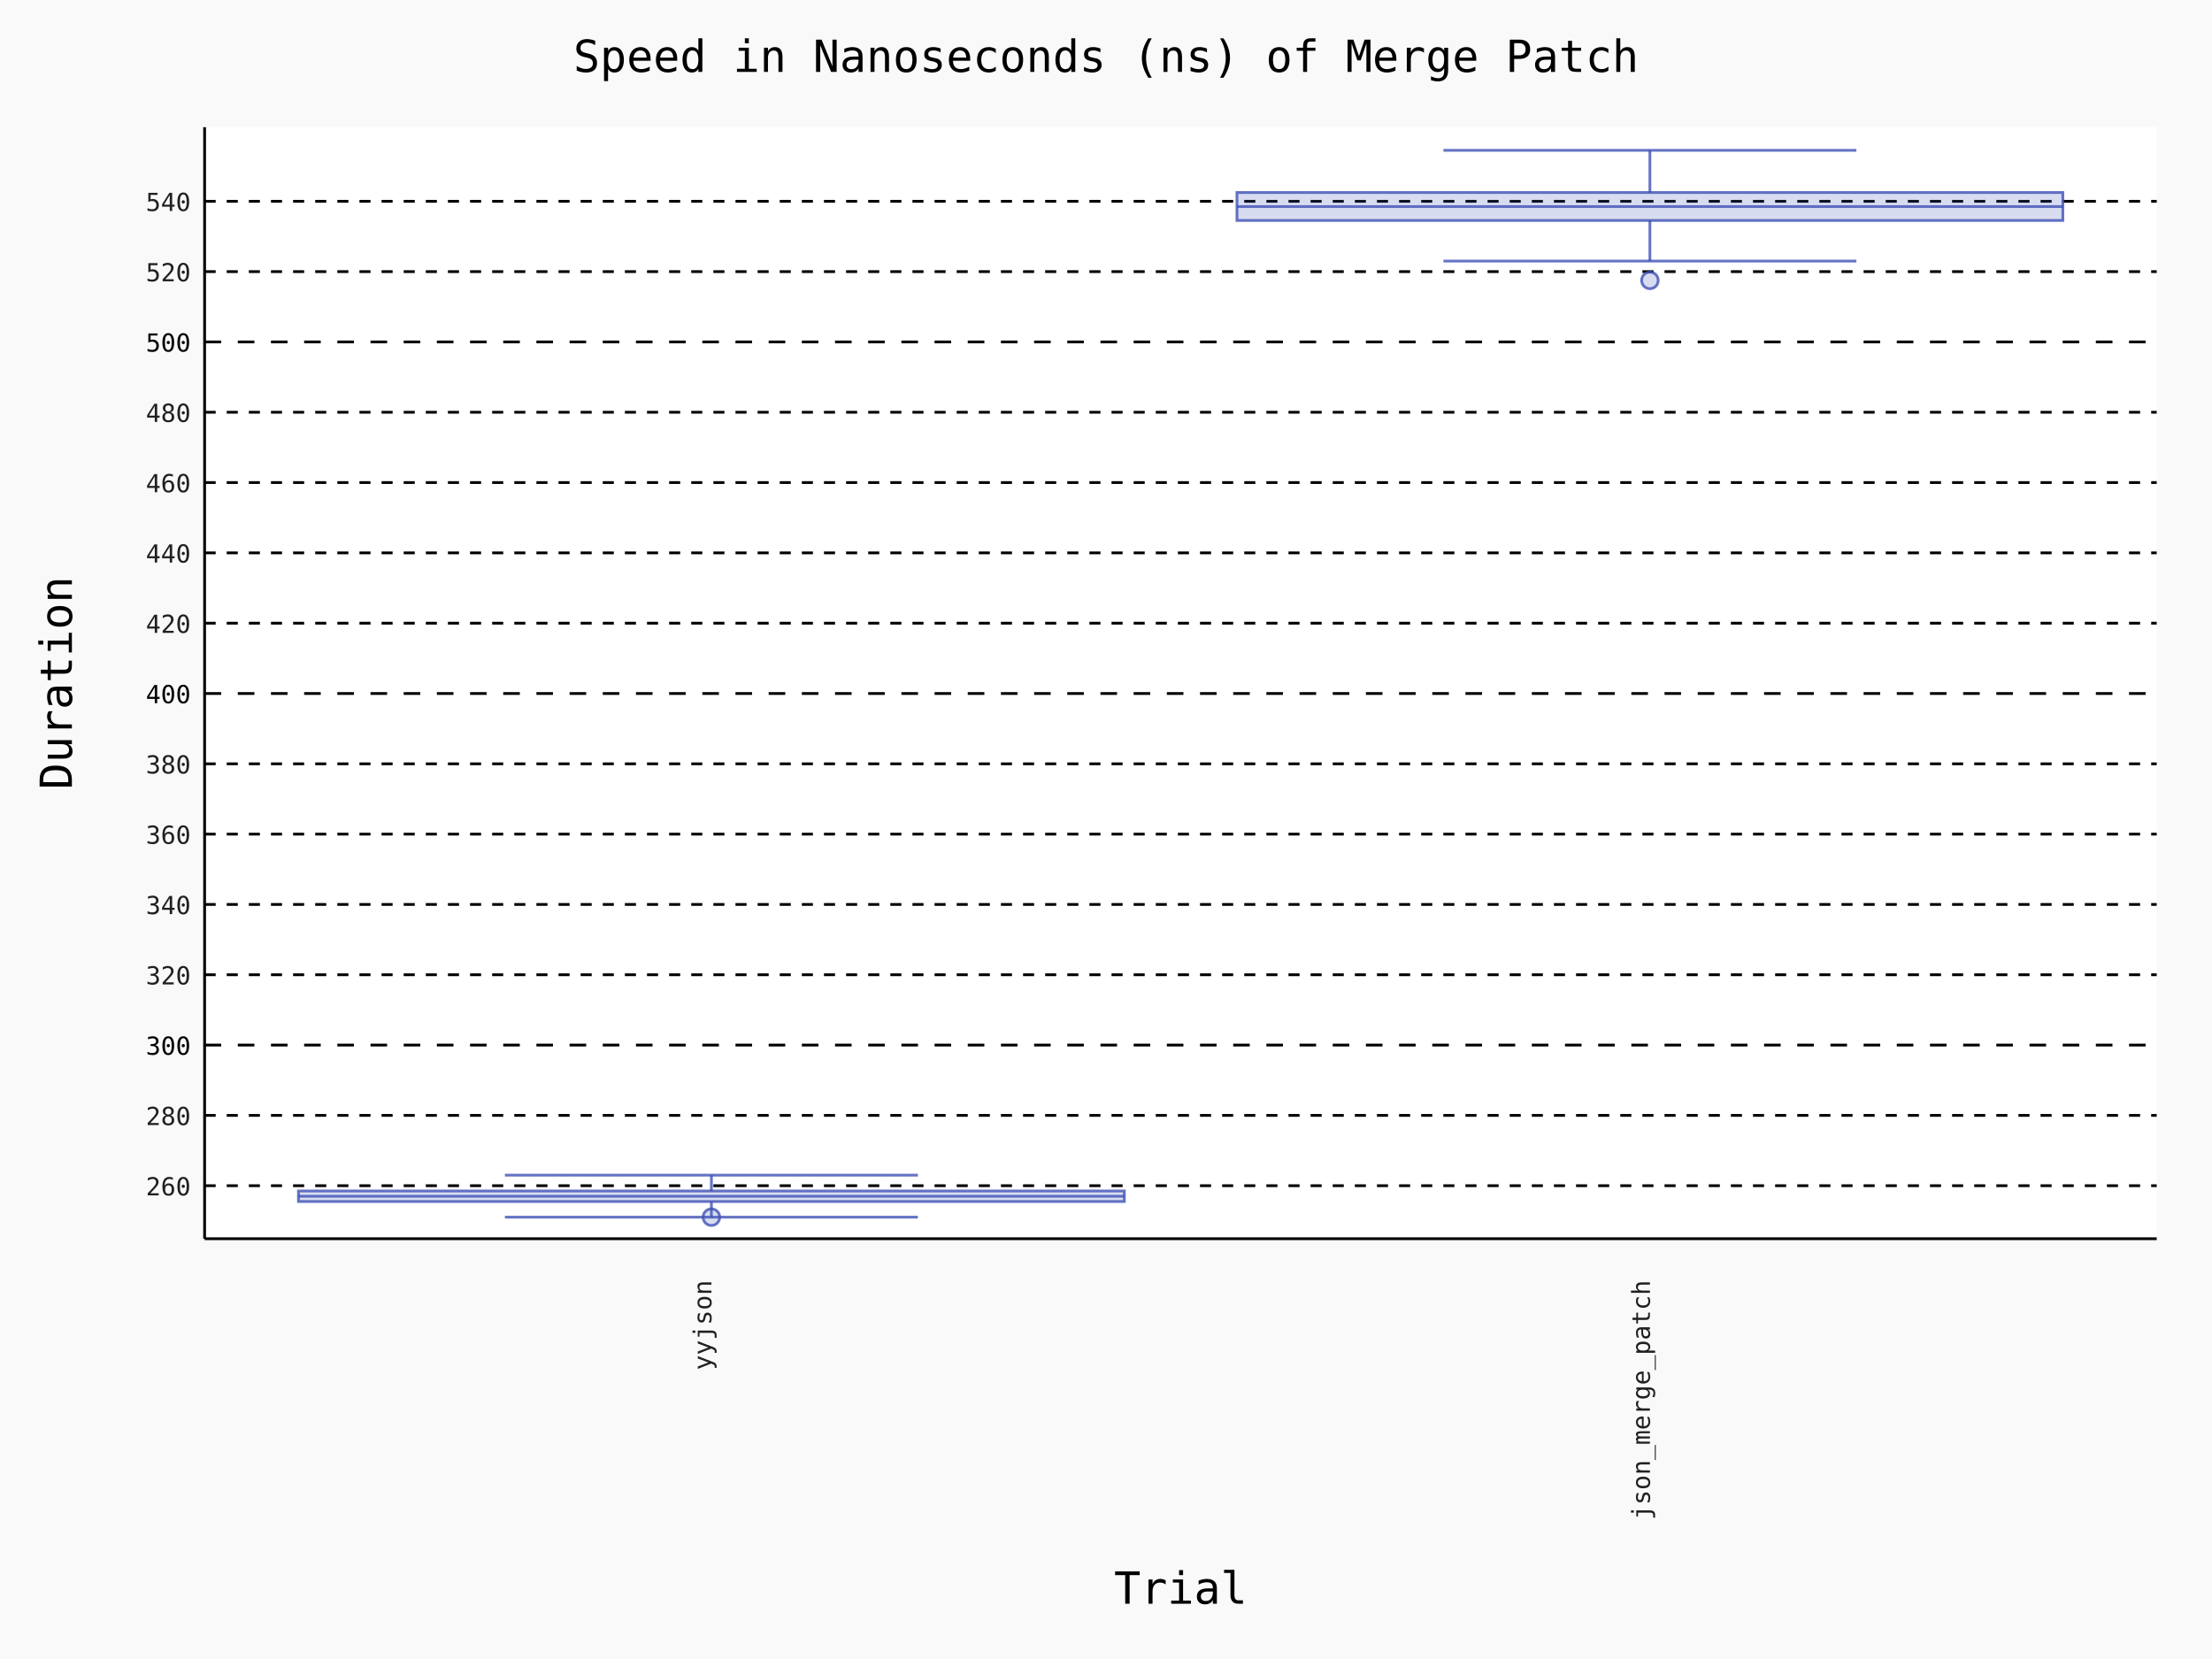
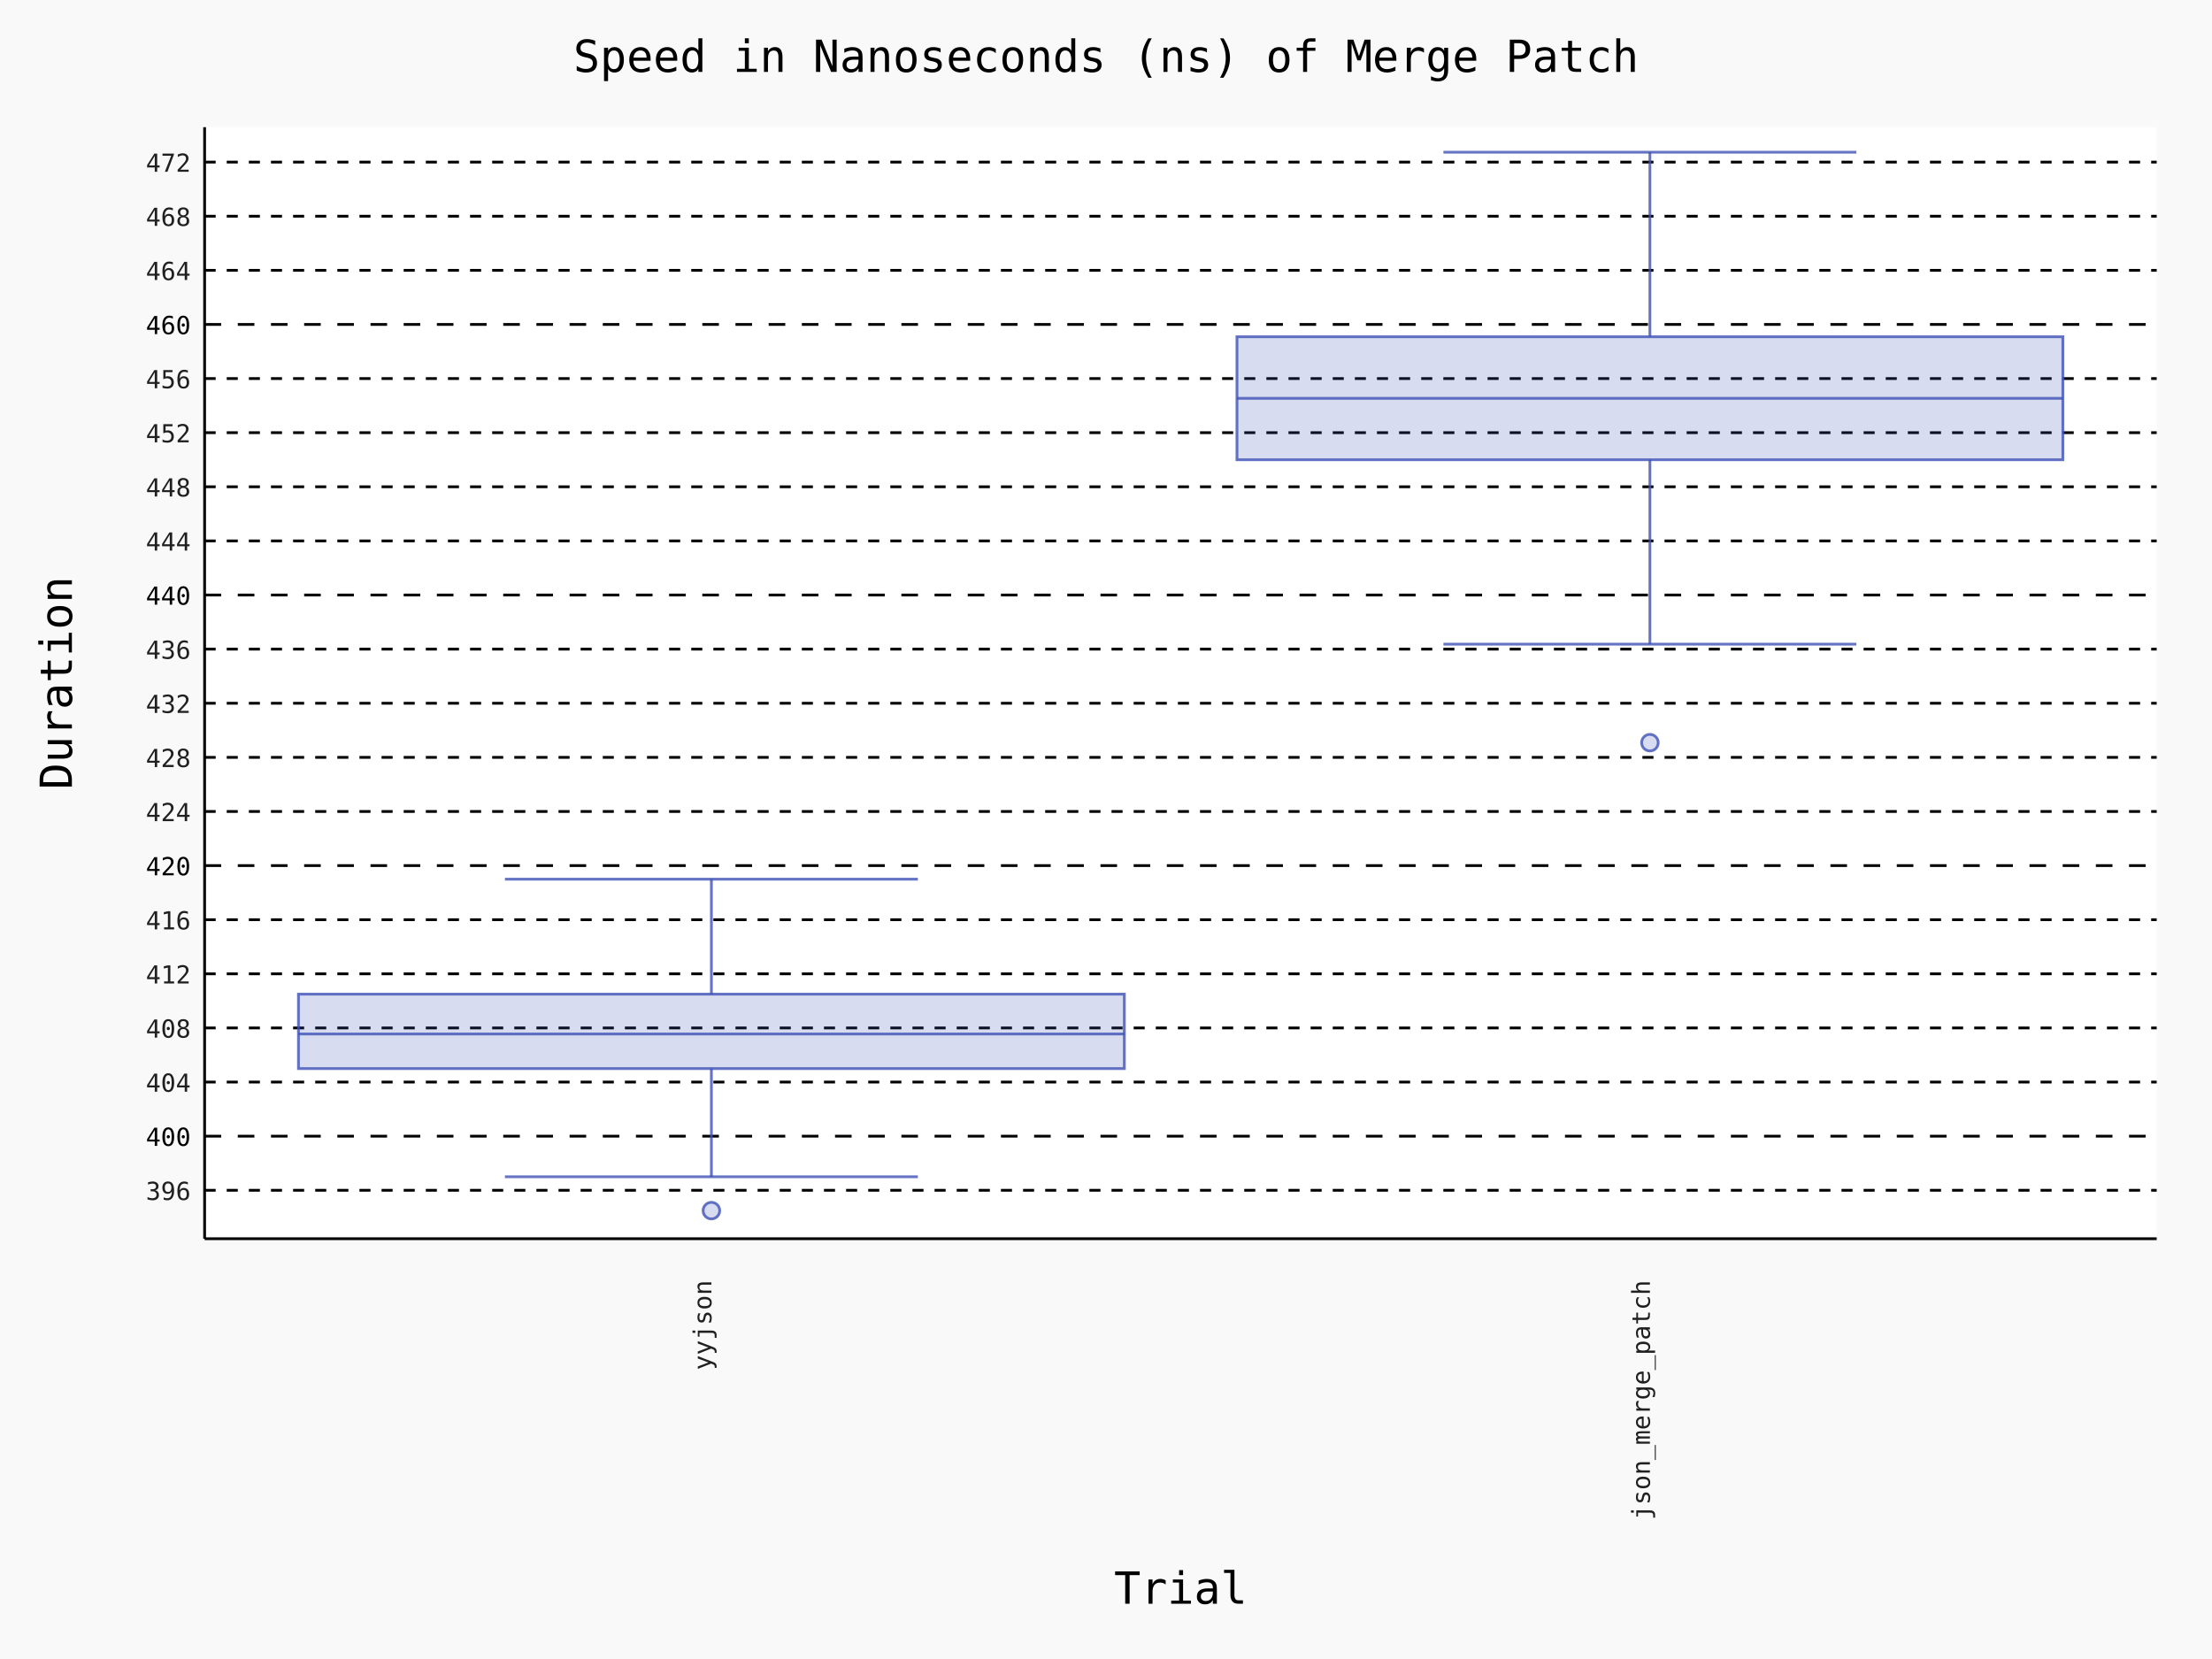
- <svg xmlns="http://www.w3.org/2000/svg" id="chart-bd28d817-124b-4af9-9bc3-6675206c16df" class="pygal-chart" viewBox="0 0 800 600">
+ <svg xmlns="http://www.w3.org/2000/svg" id="chart-7e6b71e2-dc42-4479-a045-0e84042b9ad6" class="pygal-chart" viewBox="0 0 800 600">
  <defs>
-     <style type="text/css">#chart-bd28d817-124b-4af9-9bc3-6675206c16df{-webkit-user-select:none;-webkit-font-smoothing:antialiased;font-family:Consolas,"Deja Vu Sans Mono","Bitstream Vera Sans Mono","Courier New",monospace}#chart-bd28d817-124b-4af9-9bc3-6675206c16df .title{font-family:Consolas,"Deja Vu Sans Mono","Bitstream Vera Sans Mono","Courier New",monospace;font-size:16px}#chart-bd28d817-124b-4af9-9bc3-6675206c16df .legends .legend text{font-family:Consolas,"Deja Vu Sans Mono","Bitstream Vera Sans Mono","Courier New",monospace;font-size:14px}#chart-bd28d817-124b-4af9-9bc3-6675206c16df .axis text{font-family:Consolas,"Deja Vu Sans Mono","Bitstream Vera Sans Mono","Courier New",monospace;font-size:10px}#chart-bd28d817-124b-4af9-9bc3-6675206c16df .axis text.major{font-family:Consolas,"Deja Vu Sans Mono","Bitstream Vera Sans Mono","Courier New",monospace;font-size:10px}#chart-bd28d817-124b-4af9-9bc3-6675206c16df .text-overlay text.value{font-family:Consolas,"Deja Vu Sans Mono","Bitstream Vera Sans Mono","Courier New",monospace;font-size:16px}#chart-bd28d817-124b-4af9-9bc3-6675206c16df .text-overlay text.label{font-family:Consolas,"Deja Vu Sans Mono","Bitstream Vera Sans Mono","Courier New",monospace;font-size:10px}#chart-bd28d817-124b-4af9-9bc3-6675206c16df .tooltip{font-family:Consolas,"Deja Vu Sans Mono","Bitstream Vera Sans Mono","Courier New",monospace;font-size:14px}#chart-bd28d817-124b-4af9-9bc3-6675206c16df text.no_data{font-family:Consolas,"Deja Vu Sans Mono","Bitstream Vera Sans Mono","Courier New",monospace;font-size:64px}
- #chart-bd28d817-124b-4af9-9bc3-6675206c16df{background-color:rgba(249,249,249,1)}#chart-bd28d817-124b-4af9-9bc3-6675206c16df path,#chart-bd28d817-124b-4af9-9bc3-6675206c16df line,#chart-bd28d817-124b-4af9-9bc3-6675206c16df rect,#chart-bd28d817-124b-4af9-9bc3-6675206c16df circle{-webkit-transition:150ms;-moz-transition:150ms;transition:150ms}#chart-bd28d817-124b-4af9-9bc3-6675206c16df .graph &gt; .background{fill:rgba(249,249,249,1)}#chart-bd28d817-124b-4af9-9bc3-6675206c16df .plot &gt; .background{fill:rgba(255,255,255,1)}#chart-bd28d817-124b-4af9-9bc3-6675206c16df .graph{fill:rgba(0,0,0,.87)}#chart-bd28d817-124b-4af9-9bc3-6675206c16df text.no_data{fill:rgba(0,0,0,1)}#chart-bd28d817-124b-4af9-9bc3-6675206c16df .title{fill:rgba(0,0,0,1)}#chart-bd28d817-124b-4af9-9bc3-6675206c16df .legends .legend text{fill:rgba(0,0,0,.87)}#chart-bd28d817-124b-4af9-9bc3-6675206c16df .legends .legend:hover text{fill:rgba(0,0,0,1)}#chart-bd28d817-124b-4af9-9bc3-6675206c16df .axis .line{stroke:rgba(0,0,0,1)}#chart-bd28d817-124b-4af9-9bc3-6675206c16df .axis .guide.line{stroke:rgba(0,0,0,.54)}#chart-bd28d817-124b-4af9-9bc3-6675206c16df .axis .major.line{stroke:rgba(0,0,0,.87)}#chart-bd28d817-124b-4af9-9bc3-6675206c16df .axis text.major{fill:rgba(0,0,0,1)}#chart-bd28d817-124b-4af9-9bc3-6675206c16df .axis.y .guides:hover .guide.line,#chart-bd28d817-124b-4af9-9bc3-6675206c16df .line-graph .axis.x .guides:hover .guide.line,#chart-bd28d817-124b-4af9-9bc3-6675206c16df .stackedline-graph .axis.x .guides:hover .guide.line,#chart-bd28d817-124b-4af9-9bc3-6675206c16df .xy-graph .axis.x .guides:hover .guide.line{stroke:rgba(0,0,0,1)}#chart-bd28d817-124b-4af9-9bc3-6675206c16df .axis .guides:hover text{fill:rgba(0,0,0,1)}#chart-bd28d817-124b-4af9-9bc3-6675206c16df .reactive{fill-opacity:.7;stroke-opacity:.8;stroke-width:1}#chart-bd28d817-124b-4af9-9bc3-6675206c16df .ci{stroke:rgba(0,0,0,.87)}#chart-bd28d817-124b-4af9-9bc3-6675206c16df .reactive.active,#chart-bd28d817-124b-4af9-9bc3-6675206c16df .active .reactive{fill-opacity:.8;stroke-opacity:.9;stroke-width:4}#chart-bd28d817-124b-4af9-9bc3-6675206c16df .ci .reactive.active{stroke-width:1.5}#chart-bd28d817-124b-4af9-9bc3-6675206c16df .series text{fill:rgba(0,0,0,1)}#chart-bd28d817-124b-4af9-9bc3-6675206c16df .tooltip rect{fill:rgba(255,255,255,1);stroke:rgba(0,0,0,1);-webkit-transition:opacity 150ms;-moz-transition:opacity 150ms;transition:opacity 150ms}#chart-bd28d817-124b-4af9-9bc3-6675206c16df .tooltip .label{fill:rgba(0,0,0,.87)}#chart-bd28d817-124b-4af9-9bc3-6675206c16df .tooltip .label{fill:rgba(0,0,0,.87)}#chart-bd28d817-124b-4af9-9bc3-6675206c16df .tooltip .legend{font-size:.8em;fill:rgba(0,0,0,.54)}#chart-bd28d817-124b-4af9-9bc3-6675206c16df .tooltip .x_label{font-size:.6em;fill:rgba(0,0,0,1)}#chart-bd28d817-124b-4af9-9bc3-6675206c16df .tooltip .xlink{font-size:.5em;text-decoration:underline}#chart-bd28d817-124b-4af9-9bc3-6675206c16df .tooltip .value{font-size:1.5em}#chart-bd28d817-124b-4af9-9bc3-6675206c16df .bound{font-size:.5em}#chart-bd28d817-124b-4af9-9bc3-6675206c16df .max-value{font-size:.75em;fill:rgba(0,0,0,.54)}#chart-bd28d817-124b-4af9-9bc3-6675206c16df .map-element{fill:rgba(255,255,255,1);stroke:rgba(0,0,0,.54) !important}#chart-bd28d817-124b-4af9-9bc3-6675206c16df .map-element .reactive{fill-opacity:inherit;stroke-opacity:inherit}#chart-bd28d817-124b-4af9-9bc3-6675206c16df .color-0,#chart-bd28d817-124b-4af9-9bc3-6675206c16df .color-0 a:visited{stroke:#3F51B5;fill:#3F51B5}#chart-bd28d817-124b-4af9-9bc3-6675206c16df .color-1,#chart-bd28d817-124b-4af9-9bc3-6675206c16df .color-1 a:visited{stroke:#3F51B5;fill:#3F51B5}#chart-bd28d817-124b-4af9-9bc3-6675206c16df .text-overlay .color-0 text{fill:black}#chart-bd28d817-124b-4af9-9bc3-6675206c16df .text-overlay .color-1 text{fill:black}
- #chart-bd28d817-124b-4af9-9bc3-6675206c16df text.no_data{text-anchor:middle}#chart-bd28d817-124b-4af9-9bc3-6675206c16df .guide.line{fill:none}#chart-bd28d817-124b-4af9-9bc3-6675206c16df .centered{text-anchor:middle}#chart-bd28d817-124b-4af9-9bc3-6675206c16df .title{text-anchor:middle}#chart-bd28d817-124b-4af9-9bc3-6675206c16df .legends .legend text{fill-opacity:1}#chart-bd28d817-124b-4af9-9bc3-6675206c16df .axis.x text{text-anchor:middle}#chart-bd28d817-124b-4af9-9bc3-6675206c16df .axis.x:not(.web) text[transform]{text-anchor:start}#chart-bd28d817-124b-4af9-9bc3-6675206c16df .axis.x:not(.web) text[transform].backwards{text-anchor:end}#chart-bd28d817-124b-4af9-9bc3-6675206c16df .axis.y text{text-anchor:end}#chart-bd28d817-124b-4af9-9bc3-6675206c16df .axis.y text[transform].backwards{text-anchor:start}#chart-bd28d817-124b-4af9-9bc3-6675206c16df .axis.y2 text{text-anchor:start}#chart-bd28d817-124b-4af9-9bc3-6675206c16df .axis.y2 text[transform].backwards{text-anchor:end}#chart-bd28d817-124b-4af9-9bc3-6675206c16df .axis .guide.line{stroke-dasharray:4,4;stroke:black}#chart-bd28d817-124b-4af9-9bc3-6675206c16df .axis .major.guide.line{stroke-dasharray:6,6;stroke:black}#chart-bd28d817-124b-4af9-9bc3-6675206c16df .horizontal .axis.y .guide.line,#chart-bd28d817-124b-4af9-9bc3-6675206c16df .horizontal .axis.y2 .guide.line,#chart-bd28d817-124b-4af9-9bc3-6675206c16df .vertical .axis.x .guide.line{opacity:0}#chart-bd28d817-124b-4af9-9bc3-6675206c16df .horizontal .axis.always_show .guide.line,#chart-bd28d817-124b-4af9-9bc3-6675206c16df .vertical .axis.always_show .guide.line{opacity:1 !important}#chart-bd28d817-124b-4af9-9bc3-6675206c16df .axis.y .guides:hover .guide.line,#chart-bd28d817-124b-4af9-9bc3-6675206c16df .axis.y2 .guides:hover .guide.line,#chart-bd28d817-124b-4af9-9bc3-6675206c16df .axis.x .guides:hover .guide.line{opacity:1}#chart-bd28d817-124b-4af9-9bc3-6675206c16df .axis .guides:hover text{opacity:1}#chart-bd28d817-124b-4af9-9bc3-6675206c16df .nofill{fill:none}#chart-bd28d817-124b-4af9-9bc3-6675206c16df .subtle-fill{fill-opacity:.2}#chart-bd28d817-124b-4af9-9bc3-6675206c16df .dot{stroke-width:1px;fill-opacity:1;stroke-opacity:1}#chart-bd28d817-124b-4af9-9bc3-6675206c16df .dot.active{stroke-width:5px}#chart-bd28d817-124b-4af9-9bc3-6675206c16df .dot.negative{fill:transparent}#chart-bd28d817-124b-4af9-9bc3-6675206c16df text,#chart-bd28d817-124b-4af9-9bc3-6675206c16df tspan{stroke:none !important}#chart-bd28d817-124b-4af9-9bc3-6675206c16df .series text.active{opacity:1}#chart-bd28d817-124b-4af9-9bc3-6675206c16df .tooltip rect{fill-opacity:.95;stroke-width:.5}#chart-bd28d817-124b-4af9-9bc3-6675206c16df .tooltip text{fill-opacity:1}#chart-bd28d817-124b-4af9-9bc3-6675206c16df .showable{visibility:hidden}#chart-bd28d817-124b-4af9-9bc3-6675206c16df .showable.shown{visibility:visible}#chart-bd28d817-124b-4af9-9bc3-6675206c16df .gauge-background{fill:rgba(229,229,229,1);stroke:none}#chart-bd28d817-124b-4af9-9bc3-6675206c16df .bg-lines{stroke:rgba(249,249,249,1);stroke-width:2px}
+     <style type="text/css">#chart-7e6b71e2-dc42-4479-a045-0e84042b9ad6{-webkit-user-select:none;-webkit-font-smoothing:antialiased;font-family:Consolas,"Deja Vu Sans Mono","Bitstream Vera Sans Mono","Courier New",monospace}#chart-7e6b71e2-dc42-4479-a045-0e84042b9ad6 .title{font-family:Consolas,"Deja Vu Sans Mono","Bitstream Vera Sans Mono","Courier New",monospace;font-size:16px}#chart-7e6b71e2-dc42-4479-a045-0e84042b9ad6 .legends .legend text{font-family:Consolas,"Deja Vu Sans Mono","Bitstream Vera Sans Mono","Courier New",monospace;font-size:14px}#chart-7e6b71e2-dc42-4479-a045-0e84042b9ad6 .axis text{font-family:Consolas,"Deja Vu Sans Mono","Bitstream Vera Sans Mono","Courier New",monospace;font-size:10px}#chart-7e6b71e2-dc42-4479-a045-0e84042b9ad6 .axis text.major{font-family:Consolas,"Deja Vu Sans Mono","Bitstream Vera Sans Mono","Courier New",monospace;font-size:10px}#chart-7e6b71e2-dc42-4479-a045-0e84042b9ad6 .text-overlay text.value{font-family:Consolas,"Deja Vu Sans Mono","Bitstream Vera Sans Mono","Courier New",monospace;font-size:16px}#chart-7e6b71e2-dc42-4479-a045-0e84042b9ad6 .text-overlay text.label{font-family:Consolas,"Deja Vu Sans Mono","Bitstream Vera Sans Mono","Courier New",monospace;font-size:10px}#chart-7e6b71e2-dc42-4479-a045-0e84042b9ad6 .tooltip{font-family:Consolas,"Deja Vu Sans Mono","Bitstream Vera Sans Mono","Courier New",monospace;font-size:14px}#chart-7e6b71e2-dc42-4479-a045-0e84042b9ad6 text.no_data{font-family:Consolas,"Deja Vu Sans Mono","Bitstream Vera Sans Mono","Courier New",monospace;font-size:64px}
+ #chart-7e6b71e2-dc42-4479-a045-0e84042b9ad6{background-color:rgba(249,249,249,1)}#chart-7e6b71e2-dc42-4479-a045-0e84042b9ad6 path,#chart-7e6b71e2-dc42-4479-a045-0e84042b9ad6 line,#chart-7e6b71e2-dc42-4479-a045-0e84042b9ad6 rect,#chart-7e6b71e2-dc42-4479-a045-0e84042b9ad6 circle{-webkit-transition:150ms;-moz-transition:150ms;transition:150ms}#chart-7e6b71e2-dc42-4479-a045-0e84042b9ad6 .graph &gt; .background{fill:rgba(249,249,249,1)}#chart-7e6b71e2-dc42-4479-a045-0e84042b9ad6 .plot &gt; .background{fill:rgba(255,255,255,1)}#chart-7e6b71e2-dc42-4479-a045-0e84042b9ad6 .graph{fill:rgba(0,0,0,.87)}#chart-7e6b71e2-dc42-4479-a045-0e84042b9ad6 text.no_data{fill:rgba(0,0,0,1)}#chart-7e6b71e2-dc42-4479-a045-0e84042b9ad6 .title{fill:rgba(0,0,0,1)}#chart-7e6b71e2-dc42-4479-a045-0e84042b9ad6 .legends .legend text{fill:rgba(0,0,0,.87)}#chart-7e6b71e2-dc42-4479-a045-0e84042b9ad6 .legends .legend:hover text{fill:rgba(0,0,0,1)}#chart-7e6b71e2-dc42-4479-a045-0e84042b9ad6 .axis .line{stroke:rgba(0,0,0,1)}#chart-7e6b71e2-dc42-4479-a045-0e84042b9ad6 .axis .guide.line{stroke:rgba(0,0,0,.54)}#chart-7e6b71e2-dc42-4479-a045-0e84042b9ad6 .axis .major.line{stroke:rgba(0,0,0,.87)}#chart-7e6b71e2-dc42-4479-a045-0e84042b9ad6 .axis text.major{fill:rgba(0,0,0,1)}#chart-7e6b71e2-dc42-4479-a045-0e84042b9ad6 .axis.y .guides:hover .guide.line,#chart-7e6b71e2-dc42-4479-a045-0e84042b9ad6 .line-graph .axis.x .guides:hover .guide.line,#chart-7e6b71e2-dc42-4479-a045-0e84042b9ad6 .stackedline-graph .axis.x .guides:hover .guide.line,#chart-7e6b71e2-dc42-4479-a045-0e84042b9ad6 .xy-graph .axis.x .guides:hover .guide.line{stroke:rgba(0,0,0,1)}#chart-7e6b71e2-dc42-4479-a045-0e84042b9ad6 .axis .guides:hover text{fill:rgba(0,0,0,1)}#chart-7e6b71e2-dc42-4479-a045-0e84042b9ad6 .reactive{fill-opacity:.7;stroke-opacity:.8;stroke-width:1}#chart-7e6b71e2-dc42-4479-a045-0e84042b9ad6 .ci{stroke:rgba(0,0,0,.87)}#chart-7e6b71e2-dc42-4479-a045-0e84042b9ad6 .reactive.active,#chart-7e6b71e2-dc42-4479-a045-0e84042b9ad6 .active .reactive{fill-opacity:.8;stroke-opacity:.9;stroke-width:4}#chart-7e6b71e2-dc42-4479-a045-0e84042b9ad6 .ci .reactive.active{stroke-width:1.5}#chart-7e6b71e2-dc42-4479-a045-0e84042b9ad6 .series text{fill:rgba(0,0,0,1)}#chart-7e6b71e2-dc42-4479-a045-0e84042b9ad6 .tooltip rect{fill:rgba(255,255,255,1);stroke:rgba(0,0,0,1);-webkit-transition:opacity 150ms;-moz-transition:opacity 150ms;transition:opacity 150ms}#chart-7e6b71e2-dc42-4479-a045-0e84042b9ad6 .tooltip .label{fill:rgba(0,0,0,.87)}#chart-7e6b71e2-dc42-4479-a045-0e84042b9ad6 .tooltip .label{fill:rgba(0,0,0,.87)}#chart-7e6b71e2-dc42-4479-a045-0e84042b9ad6 .tooltip .legend{font-size:.8em;fill:rgba(0,0,0,.54)}#chart-7e6b71e2-dc42-4479-a045-0e84042b9ad6 .tooltip .x_label{font-size:.6em;fill:rgba(0,0,0,1)}#chart-7e6b71e2-dc42-4479-a045-0e84042b9ad6 .tooltip .xlink{font-size:.5em;text-decoration:underline}#chart-7e6b71e2-dc42-4479-a045-0e84042b9ad6 .tooltip .value{font-size:1.5em}#chart-7e6b71e2-dc42-4479-a045-0e84042b9ad6 .bound{font-size:.5em}#chart-7e6b71e2-dc42-4479-a045-0e84042b9ad6 .max-value{font-size:.75em;fill:rgba(0,0,0,.54)}#chart-7e6b71e2-dc42-4479-a045-0e84042b9ad6 .map-element{fill:rgba(255,255,255,1);stroke:rgba(0,0,0,.54) !important}#chart-7e6b71e2-dc42-4479-a045-0e84042b9ad6 .map-element .reactive{fill-opacity:inherit;stroke-opacity:inherit}#chart-7e6b71e2-dc42-4479-a045-0e84042b9ad6 .color-0,#chart-7e6b71e2-dc42-4479-a045-0e84042b9ad6 .color-0 a:visited{stroke:#3F51B5;fill:#3F51B5}#chart-7e6b71e2-dc42-4479-a045-0e84042b9ad6 .color-1,#chart-7e6b71e2-dc42-4479-a045-0e84042b9ad6 .color-1 a:visited{stroke:#3F51B5;fill:#3F51B5}#chart-7e6b71e2-dc42-4479-a045-0e84042b9ad6 .text-overlay .color-0 text{fill:black}#chart-7e6b71e2-dc42-4479-a045-0e84042b9ad6 .text-overlay .color-1 text{fill:black}
+ #chart-7e6b71e2-dc42-4479-a045-0e84042b9ad6 text.no_data{text-anchor:middle}#chart-7e6b71e2-dc42-4479-a045-0e84042b9ad6 .guide.line{fill:none}#chart-7e6b71e2-dc42-4479-a045-0e84042b9ad6 .centered{text-anchor:middle}#chart-7e6b71e2-dc42-4479-a045-0e84042b9ad6 .title{text-anchor:middle}#chart-7e6b71e2-dc42-4479-a045-0e84042b9ad6 .legends .legend text{fill-opacity:1}#chart-7e6b71e2-dc42-4479-a045-0e84042b9ad6 .axis.x text{text-anchor:middle}#chart-7e6b71e2-dc42-4479-a045-0e84042b9ad6 .axis.x:not(.web) text[transform]{text-anchor:start}#chart-7e6b71e2-dc42-4479-a045-0e84042b9ad6 .axis.x:not(.web) text[transform].backwards{text-anchor:end}#chart-7e6b71e2-dc42-4479-a045-0e84042b9ad6 .axis.y text{text-anchor:end}#chart-7e6b71e2-dc42-4479-a045-0e84042b9ad6 .axis.y text[transform].backwards{text-anchor:start}#chart-7e6b71e2-dc42-4479-a045-0e84042b9ad6 .axis.y2 text{text-anchor:start}#chart-7e6b71e2-dc42-4479-a045-0e84042b9ad6 .axis.y2 text[transform].backwards{text-anchor:end}#chart-7e6b71e2-dc42-4479-a045-0e84042b9ad6 .axis .guide.line{stroke-dasharray:4,4;stroke:black}#chart-7e6b71e2-dc42-4479-a045-0e84042b9ad6 .axis .major.guide.line{stroke-dasharray:6,6;stroke:black}#chart-7e6b71e2-dc42-4479-a045-0e84042b9ad6 .horizontal .axis.y .guide.line,#chart-7e6b71e2-dc42-4479-a045-0e84042b9ad6 .horizontal .axis.y2 .guide.line,#chart-7e6b71e2-dc42-4479-a045-0e84042b9ad6 .vertical .axis.x .guide.line{opacity:0}#chart-7e6b71e2-dc42-4479-a045-0e84042b9ad6 .horizontal .axis.always_show .guide.line,#chart-7e6b71e2-dc42-4479-a045-0e84042b9ad6 .vertical .axis.always_show .guide.line{opacity:1 !important}#chart-7e6b71e2-dc42-4479-a045-0e84042b9ad6 .axis.y .guides:hover .guide.line,#chart-7e6b71e2-dc42-4479-a045-0e84042b9ad6 .axis.y2 .guides:hover .guide.line,#chart-7e6b71e2-dc42-4479-a045-0e84042b9ad6 .axis.x .guides:hover .guide.line{opacity:1}#chart-7e6b71e2-dc42-4479-a045-0e84042b9ad6 .axis .guides:hover text{opacity:1}#chart-7e6b71e2-dc42-4479-a045-0e84042b9ad6 .nofill{fill:none}#chart-7e6b71e2-dc42-4479-a045-0e84042b9ad6 .subtle-fill{fill-opacity:.2}#chart-7e6b71e2-dc42-4479-a045-0e84042b9ad6 .dot{stroke-width:1px;fill-opacity:1;stroke-opacity:1}#chart-7e6b71e2-dc42-4479-a045-0e84042b9ad6 .dot.active{stroke-width:5px}#chart-7e6b71e2-dc42-4479-a045-0e84042b9ad6 .dot.negative{fill:transparent}#chart-7e6b71e2-dc42-4479-a045-0e84042b9ad6 text,#chart-7e6b71e2-dc42-4479-a045-0e84042b9ad6 tspan{stroke:none !important}#chart-7e6b71e2-dc42-4479-a045-0e84042b9ad6 .series text.active{opacity:1}#chart-7e6b71e2-dc42-4479-a045-0e84042b9ad6 .tooltip rect{fill-opacity:.95;stroke-width:.5}#chart-7e6b71e2-dc42-4479-a045-0e84042b9ad6 .tooltip text{fill-opacity:1}#chart-7e6b71e2-dc42-4479-a045-0e84042b9ad6 .showable{visibility:hidden}#chart-7e6b71e2-dc42-4479-a045-0e84042b9ad6 .showable.shown{visibility:visible}#chart-7e6b71e2-dc42-4479-a045-0e84042b9ad6 .gauge-background{fill:rgba(229,229,229,1);stroke:none}#chart-7e6b71e2-dc42-4479-a045-0e84042b9ad6 .bg-lines{stroke:rgba(249,249,249,1);stroke-width:2px}
.tooltip .value{font-size:1em !important}.axis text{font-size:9px !important}</style>
  </defs>
  <g class="graph custombox-graph vertical">
    <rect x="0" y="0" width="800" height="600" class="background" />
    <g transform="translate(74, 46)" class="plot">
      <rect x="0" y="0" width="706.0" height="402.0" class="background" />
      <g class="axis y always_show">
        <path d="M0 402 h706" class="line" />
        <g class="guides">
-           <path d="M0 382.826 h706" class="guide line" />
-           <text x="-5" y="386.326" class="">260</text>
+           <path d="M0 384.483 h706" class="guide line" />
+           <text x="-5" y="387.983" class="">396</text>
        </g>
        <g class="guides">
-           <path d="M0 357.395 h706" class="guide line" />
-           <text x="-5" y="360.895" class="">280</text>
+           <path d="M0 364.912 h706" class="major guide line" />
+           <text x="-5" y="368.412" class="major">400</text>
        </g>
        <g class="guides">
-           <path d="M0 331.965 h706" class="major guide line" />
-           <text x="-5" y="335.465" class="major">300</text>
+           <path d="M0 345.34 h706" class="guide line" />
+           <text x="-5" y="348.84" class="">404</text>
        </g>
        <g class="guides">
-           <path d="M0 306.535 h706" class="guide line" />
-           <text x="-5" y="310.035" class="">320</text>
+           <path d="M0 325.769 h706" class="guide line" />
+           <text x="-5" y="329.269" class="">408</text>
        </g>
        <g class="guides">
-           <path d="M0 281.105 h706" class="guide line" />
-           <text x="-5" y="284.605" class="">340</text>
+           <path d="M0 306.197 h706" class="guide line" />
+           <text x="-5" y="309.697" class="">412</text>
        </g>
        <g class="guides">
-           <path d="M0 255.675 h706" class="guide line" />
-           <text x="-5" y="259.175" class="">360</text>
+           <path d="M0 286.626 h706" class="guide line" />
+           <text x="-5" y="290.126" class="">416</text>
        </g>
        <g class="guides">
-           <path d="M0 230.245 h706" class="guide line" />
-           <text x="-5" y="233.745" class="">380</text>
+           <path d="M0 267.054 h706" class="major guide line" />
+           <text x="-5" y="270.554" class="major">420</text>
        </g>
        <g class="guides">
-           <path d="M0 204.815 h706" class="major guide line" />
-           <text x="-5" y="208.315" class="major">400</text>
+           <path d="M0 247.482 h706" class="guide line" />
+           <text x="-5" y="250.982" class="">424</text>
        </g>
        <g class="guides">
-           <path d="M0 179.384 h706" class="guide line" />
-           <text x="-5" y="182.884" class="">420</text>
+           <path d="M0 227.911 h706" class="guide line" />
+           <text x="-5" y="231.411" class="">428</text>
        </g>
        <g class="guides">
-           <path d="M0 153.954 h706" class="guide line" />
-           <text x="-5" y="157.454" class="">440</text>
+           <path d="M0 208.339 h706" class="guide line" />
+           <text x="-5" y="211.839" class="">432</text>
        </g>
        <g class="guides">
-           <path d="M0 128.524 h706" class="guide line" />
-           <text x="-5" y="132.024" class="">460</text>
+           <path d="M0 188.768 h706" class="guide line" />
+           <text x="-5" y="192.268" class="">436</text>
        </g>
        <g class="guides">
-           <path d="M0 103.094 h706" class="guide line" />
-           <text x="-5" y="106.594" class="">480</text>
+           <path d="M0 169.196 h706" class="major guide line" />
+           <text x="-5" y="172.696" class="major">440</text>
        </g>
        <g class="guides">
-           <path d="M0 77.664 h706" class="major guide line" />
-           <text x="-5" y="81.164" class="major">500</text>
+           <path d="M0 149.625 h706" class="guide line" />
+           <text x="-5" y="153.125" class="">444</text>
        </g>
        <g class="guides">
-           <path d="M0 52.234 h706" class="guide line" />
-           <text x="-5" y="55.734" class="">520</text>
+           <path d="M0 130.053 h706" class="guide line" />
+           <text x="-5" y="133.553" class="">448</text>
        </g>
        <g class="guides">
-           <path d="M0 26.803 h706" class="guide line" />
-           <text x="-5" y="30.303" class="">540</text>
+           <path d="M0 110.481 h706" class="guide line" />
+           <text x="-5" y="113.981" class="">452</text>
+         </g>
+         <g class="guides">
+           <path d="M0 90.91 h706" class="guide line" />
+           <text x="-5" y="94.41" class="">456</text>
+         </g>
+         <g class="guides">
+           <path d="M0 71.338 h706" class="major guide line" />
+           <text x="-5" y="74.838" class="major">460</text>
+         </g>
+         <g class="guides">
+           <path d="M0 51.767 h706" class="guide line" />
+           <text x="-5" y="55.267" class="">464</text>
+         </g>
+         <g class="guides">
+           <path d="M0 32.195 h706" class="guide line" />
+           <text x="-5" y="35.695" class="">468</text>
+         </g>
+         <g class="guides">
+           <path d="M0 12.624 h706" class="guide line" />
+           <text x="-5" y="16.124" class="">472</text>
        </g>
      </g>
      <g class="axis x">
        <path d="M0 0 v402" class="line" />
        <g class="guides">
          <path d="M183.288 0 v402" class="guide line" />
          <text x="183.288" y="417.0" class="backwards" transform="rotate(270 183.2885 417)">yyjson</text>
        </g>
        <g class="guides">
          <path d="M522.712 0 v402" class="guide line" />
          <text x="522.712" y="417.0" class="backwards" transform="rotate(270 522.7115 417)">json_merge_patch</text>
        </g>
      </g>
      <g class="series serie-0 color-0">
        <g class="boxes">
          <g class="box">
-             <path stroke-width="3" d="M108.615 394.206 L257.962 394.206" class="reactive tooltip-trigger" />
-             <path stroke-width="3" d="M33.942 386.64 L332.635 386.64" class="reactive tooltip-trigger" />
-             <path stroke-width="3" d="M108.615 379.012 L257.962 379.012" class="reactive tooltip-trigger" />
-             <path stroke-width="2" d="M183.288 394.206 L183.288 388.546" class="reactive tooltip-trigger" />
-             <path stroke-width="2" d="M183.288 379.012 L183.288 384.733" class="reactive tooltip-trigger" />
-             <rect x="33.942" y="384.733" height="3.813" width="298.692" class="subtle-fill reactive tooltip-trigger" />
-             <circle cx="183.288" cy="394.206" r="3" class="subtle-fill reactive tooltip-trigger" />
-             <circle cx="183.288" cy="-1228.239" r="3" class="subtle-fill reactive tooltip-trigger" />
+             <path stroke-width="3" d="M108.615 379.593 L257.962 379.593" class="reactive tooltip-trigger" />
+             <path stroke-width="3" d="M33.942 327.958 L332.635 327.958" class="reactive tooltip-trigger" />
+             <path stroke-width="3" d="M108.615 271.965 L257.962 271.965" class="reactive tooltip-trigger" />
+             <path stroke-width="2" d="M183.288 379.593 L183.288 340.461" class="reactive tooltip-trigger" />
+             <path stroke-width="2" d="M183.288 271.965 L183.288 313.547" class="reactive tooltip-trigger" />
+             <rect x="33.942" y="313.547" height="26.914" width="298.692" class="subtle-fill reactive tooltip-trigger" />
+             <circle cx="183.288" cy="391.839" r="3" class="subtle-fill reactive tooltip-trigger" />
+             <circle cx="183.288" cy="-2409.377" r="3" class="subtle-fill reactive tooltip-trigger" />
          </g>
        </g>
      </g>
      <g class="series serie-1 color-1">
        <g class="boxes">
          <g class="box">
-             <path stroke-width="3" d="M448.038 48.421 L597.385 48.421" class="reactive tooltip-trigger" />
-             <path stroke-width="3" d="M373.365 28.711 L672.058 28.711" class="reactive tooltip-trigger" />
-             <path stroke-width="3" d="M448.038 8.367 L597.385 8.367" class="reactive tooltip-trigger" />
-             <path stroke-width="2" d="M522.712 48.421 L522.712 33.733" class="reactive tooltip-trigger" />
-             <path stroke-width="2" d="M522.712 8.367 L522.712 23.625" class="reactive tooltip-trigger" />
-             <rect x="373.365" y="23.625" height="10.108" width="298.692" class="subtle-fill reactive tooltip-trigger" />
-             <circle cx="522.712" cy="55.411" r="3" class="subtle-fill reactive tooltip-trigger" />
-             <circle cx="522.712" cy="-9433.344" r="3" class="subtle-fill reactive tooltip-trigger" />
+             <path stroke-width="3" d="M448.038 186.972 L597.385 186.972" class="reactive tooltip-trigger" />
+             <path stroke-width="3" d="M373.365 98.062 L672.058 98.062" class="reactive tooltip-trigger" />
+             <path stroke-width="3" d="M448.038 9.048 L597.385 9.048" class="reactive tooltip-trigger" />
+             <path stroke-width="2" d="M522.712 186.972 L522.712 120.276" class="reactive tooltip-trigger" />
+             <path stroke-width="2" d="M522.712 9.048 L522.712 75.795" class="reactive tooltip-trigger" />
+             <rect x="373.365" y="75.795" height="44.481" width="298.692" class="subtle-fill reactive tooltip-trigger" />
+             <circle cx="522.712" cy="222.599" r="3" class="subtle-fill reactive tooltip-trigger" />
+             <circle cx="522.712" cy="-10862.069" r="3" class="subtle-fill reactive tooltip-trigger" />
          </g>
        </g>
      </g>
    </g>
    <g class="titles">
      <text x="400.0" y="26" class="title plot_title">Speed in Nanoseconds (ns) of Merge Patch</text>
      <text x="427.0" y="580.0" class="title">Trial</text>
      <text x="0" y="273.0" class="title" transform="rotate(-90 0 247)">Duration</text>
    </g>
    <g transform="translate(74, 46)" class="plot overlay">
      <g class="series serie-0 color-0" />
      <g class="series serie-1 color-1" />
    </g>
    <g transform="translate(74, 46)" class="plot text-overlay">
      <g class="series serie-0 color-0" />
      <g class="series serie-1 color-1" />
    </g>
    <g transform="translate(74, 46)" class="plot tooltip-overlay">
      <g transform="translate(0 0)" style="opacity: 0" class="tooltip">
        <rect rx="0" ry="0" width="0" height="0" class="tooltip-box" />
        <g class="text" />
      </g>
    </g>
  </g>
</svg>
